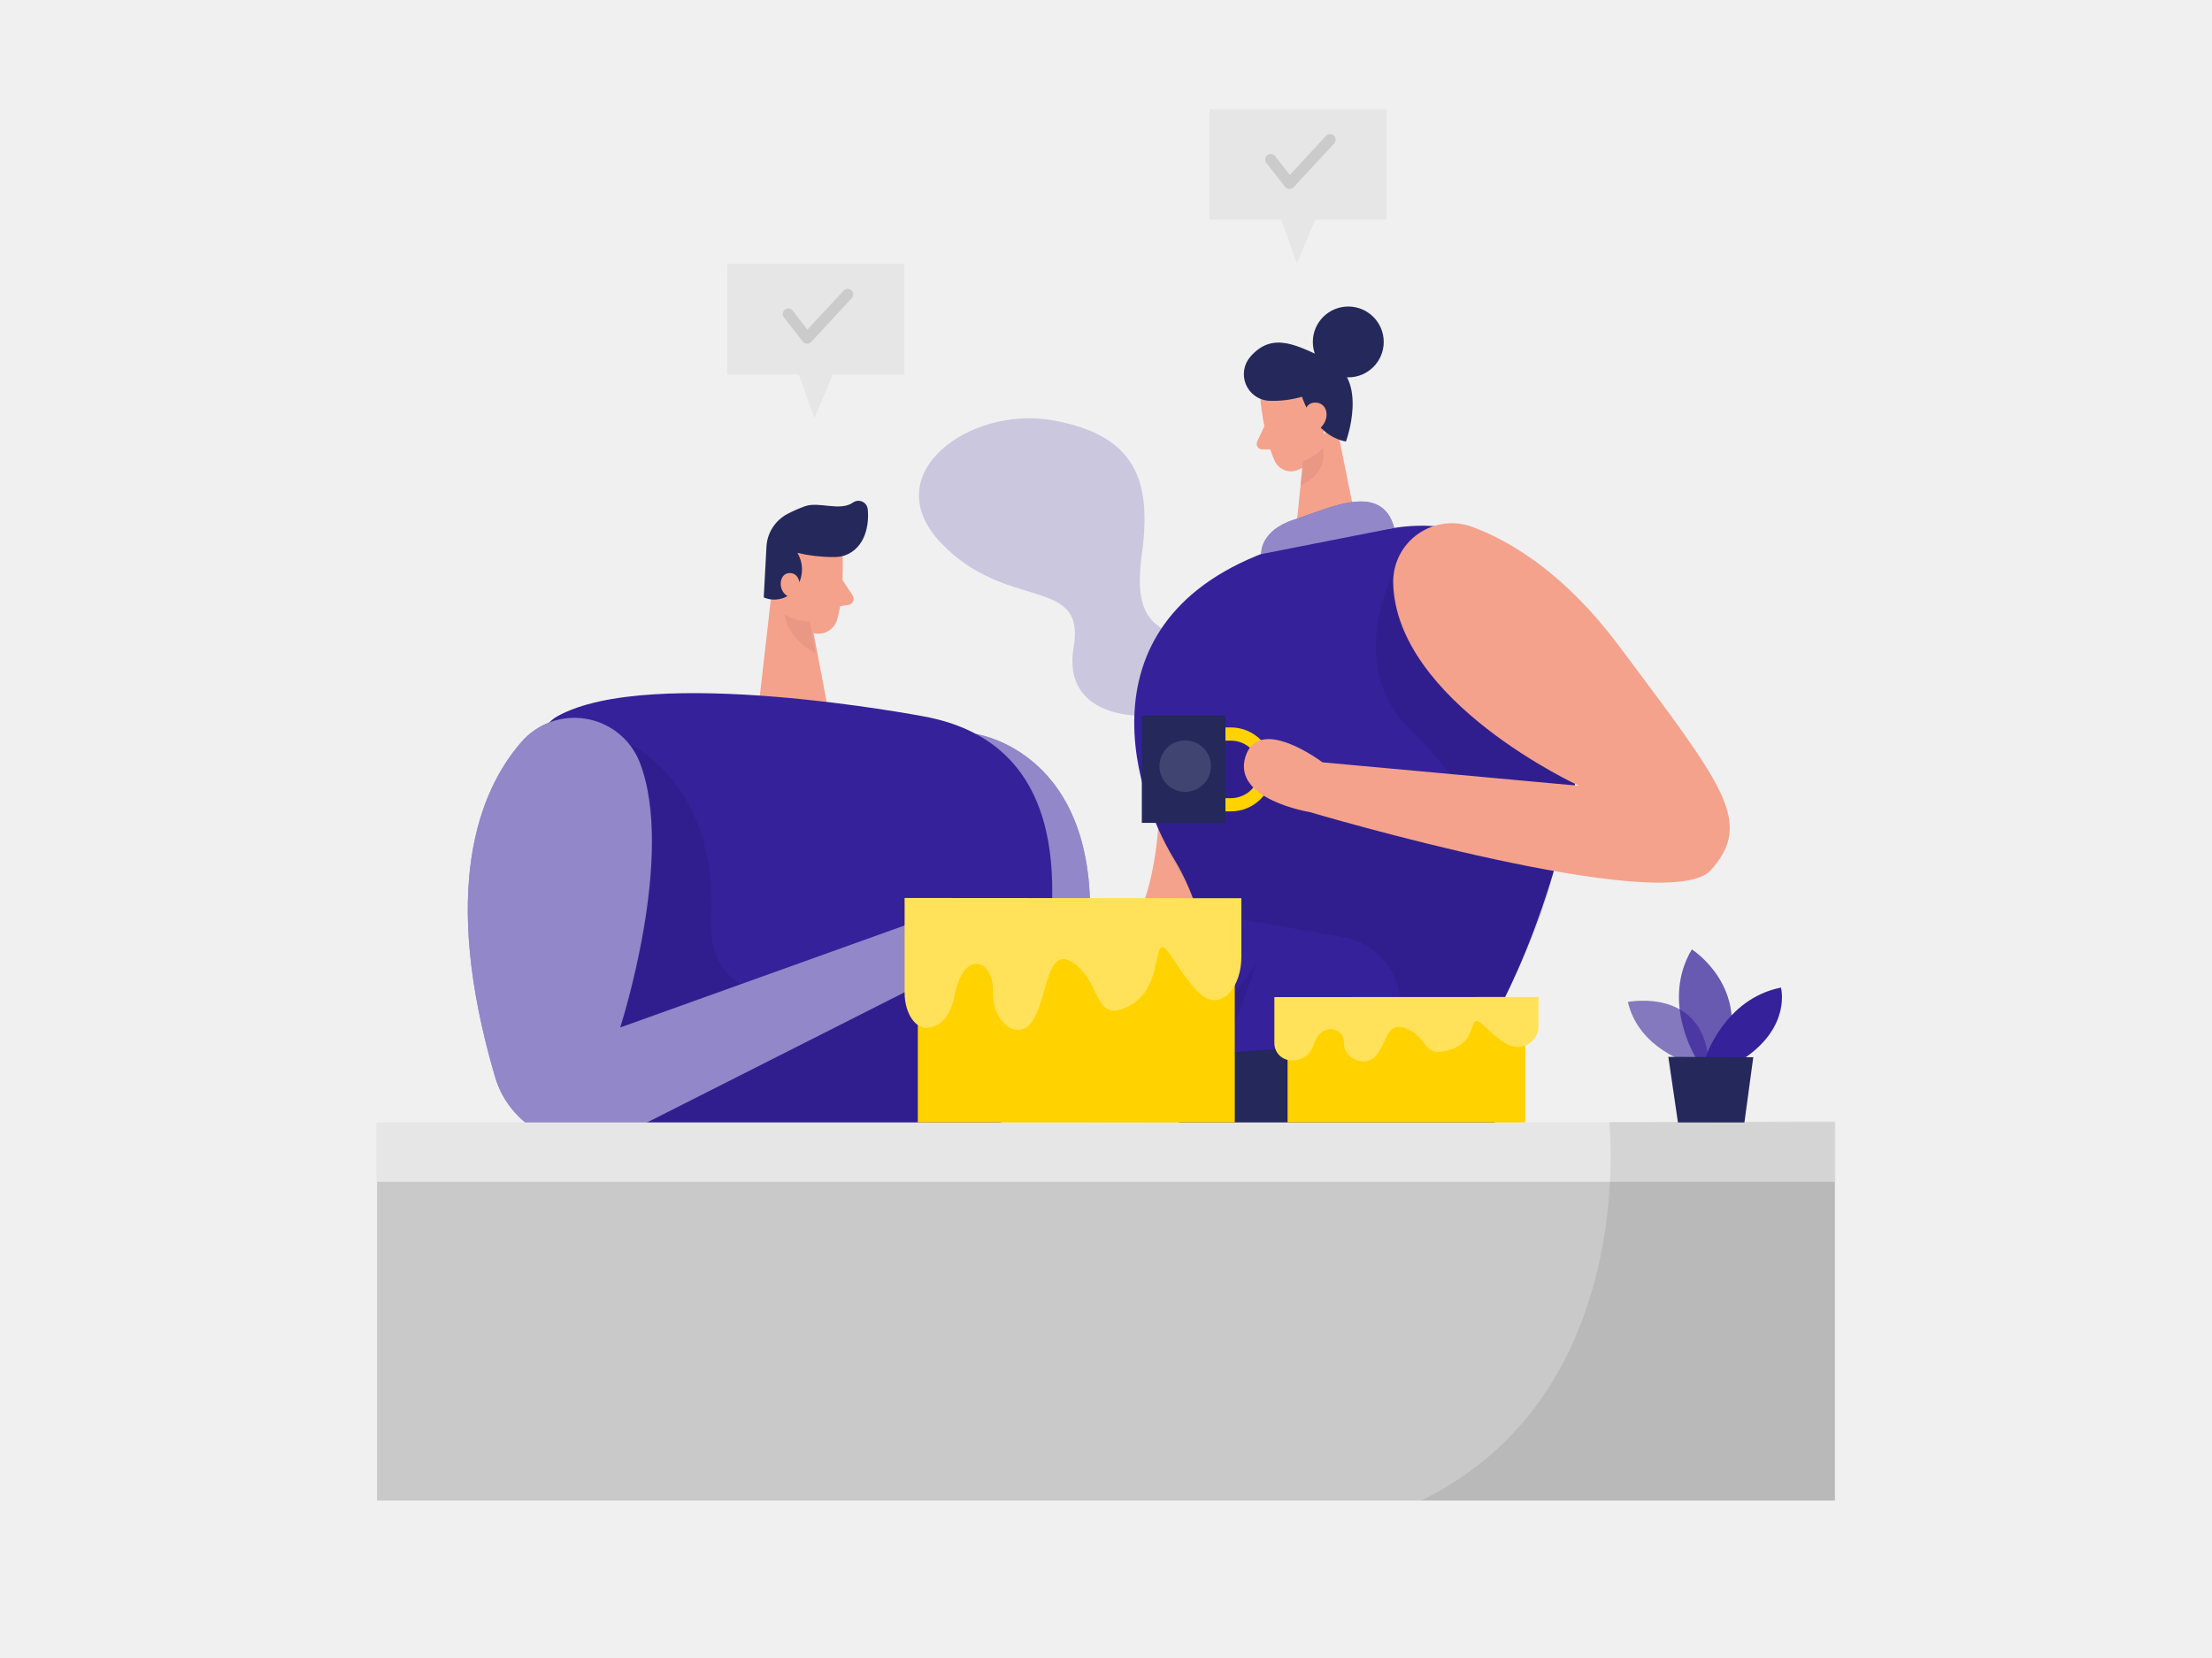
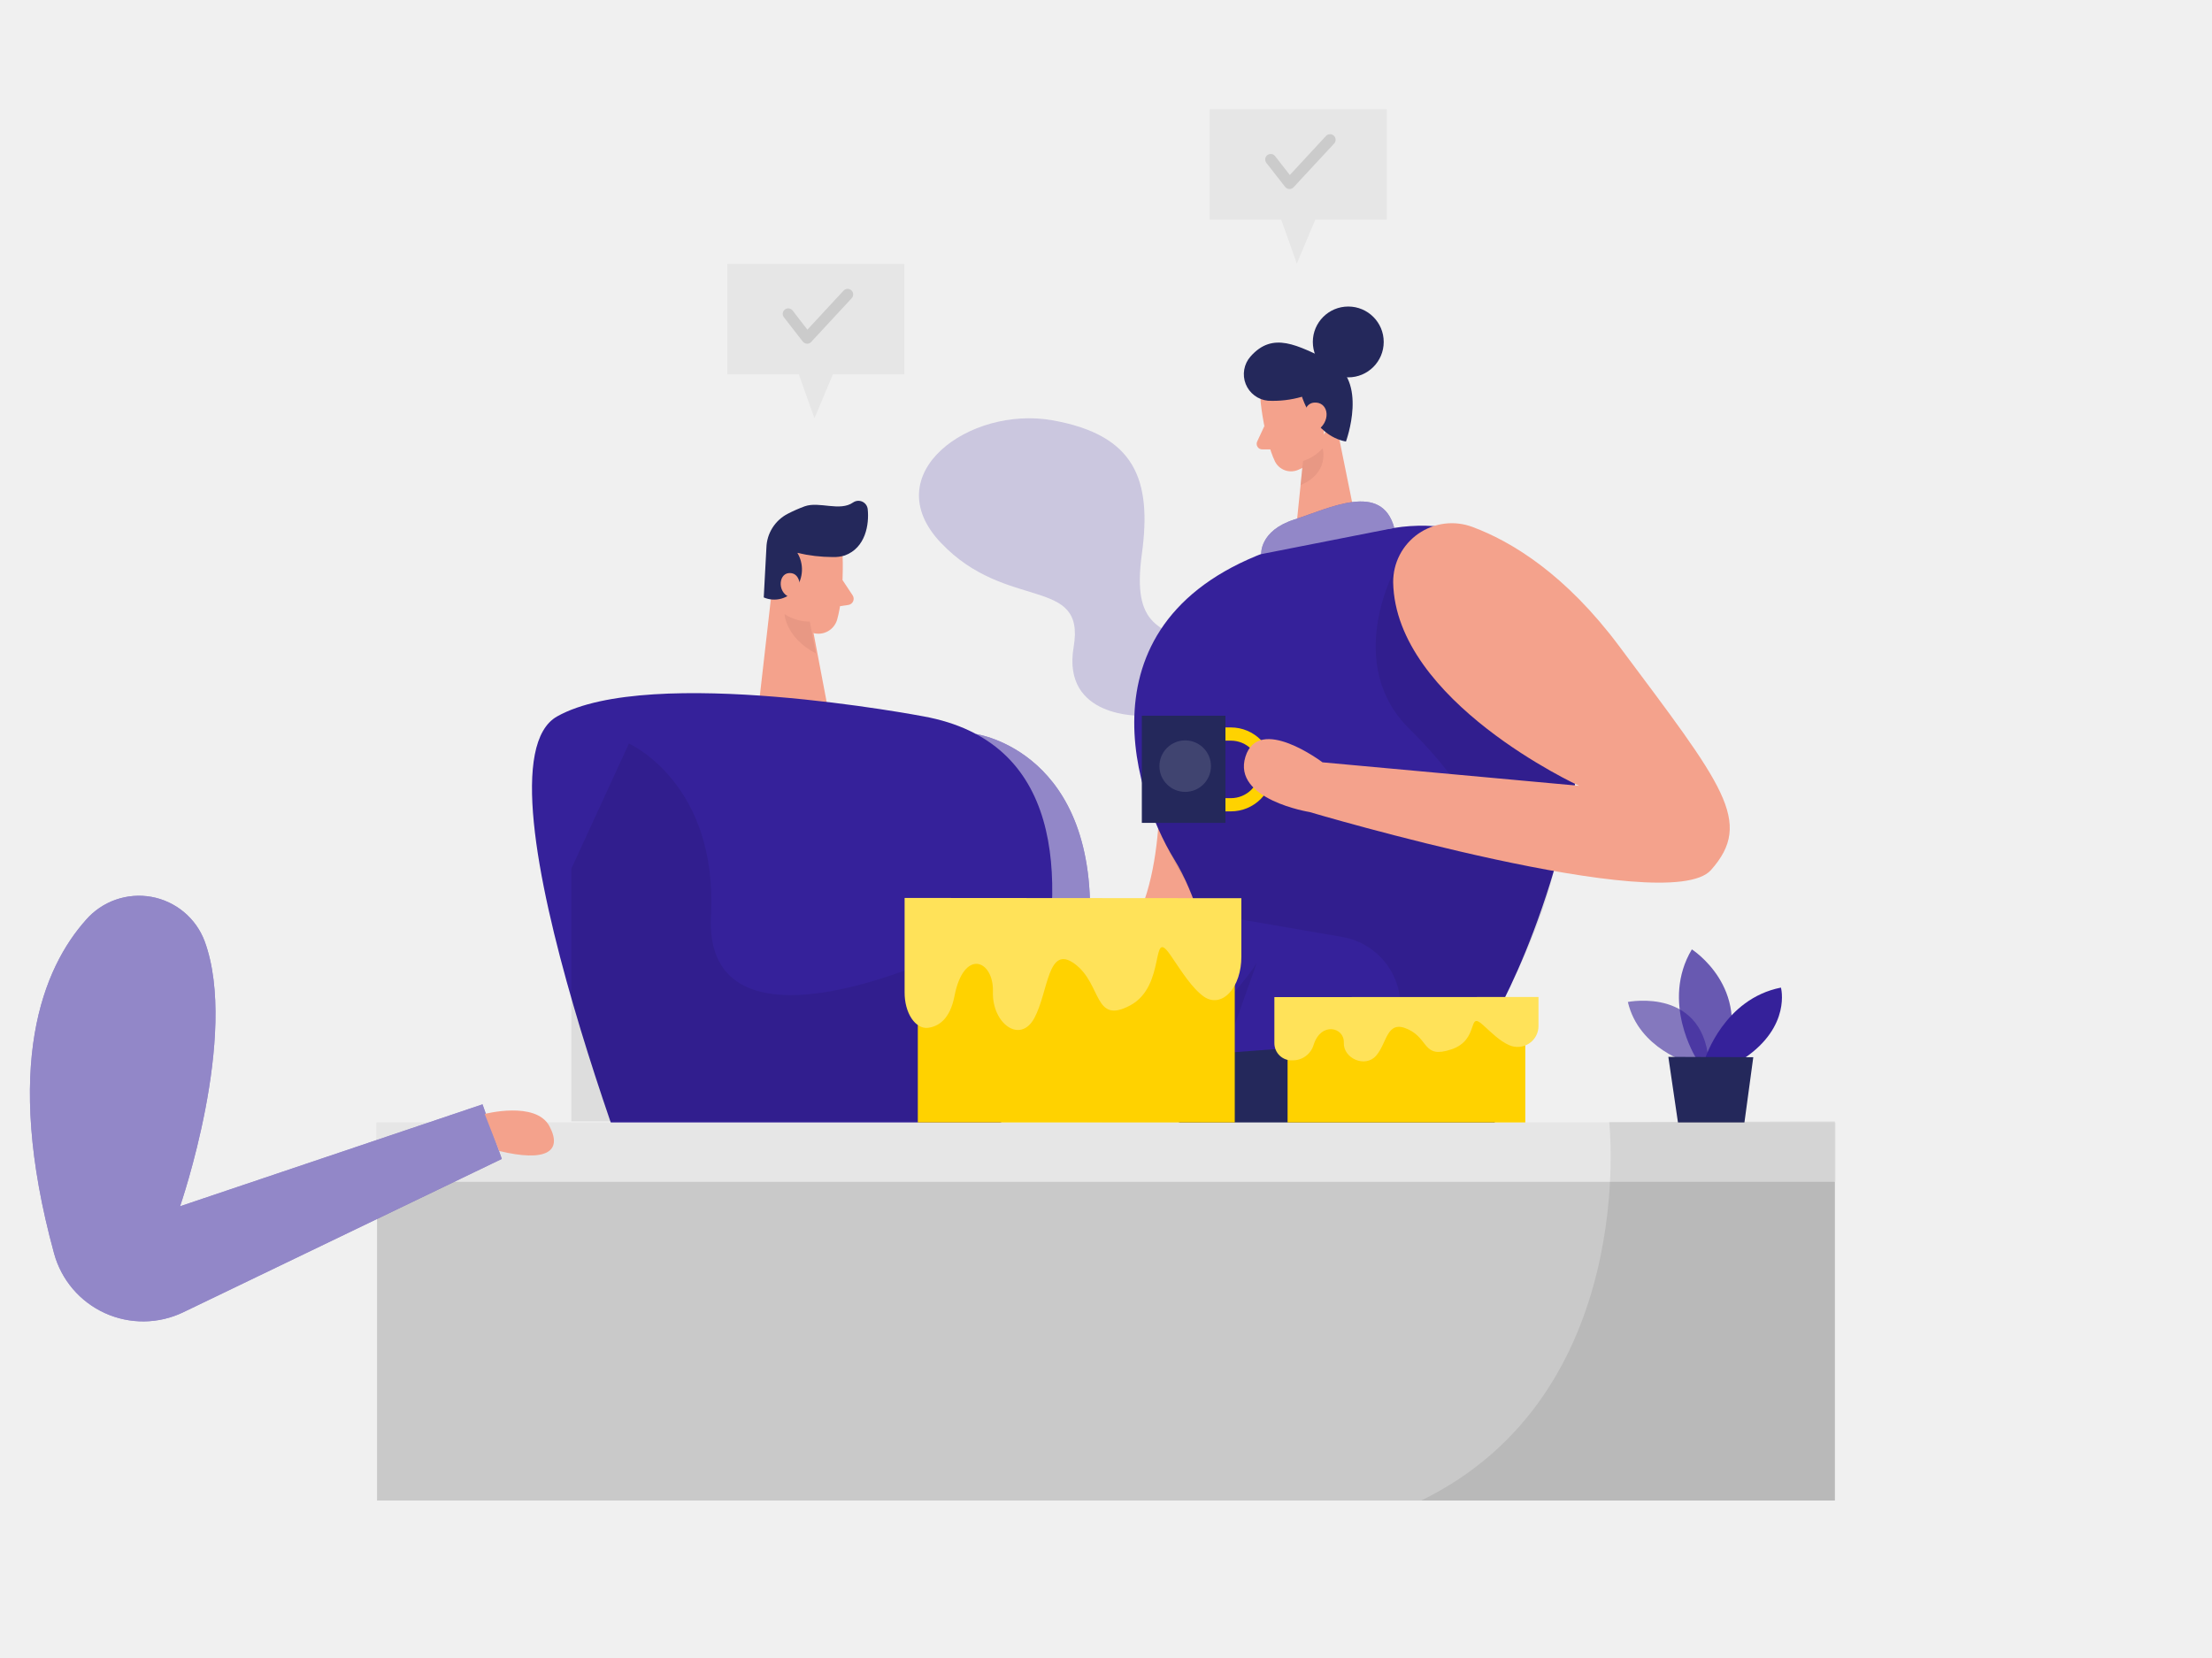
- <svg xmlns="http://www.w3.org/2000/svg" width="335" height="251" viewBox="0 0 335 251" fill="none">
-   <path d="M147.801 111.176C147.801 111.176 166.661 113.736 164.986 141.237H149.292L147.801 111.176Z" fill="#35219A" />
-   <path opacity="0.46" d="M149.292 141.237L147.801 111.176C147.801 111.176 166.661 113.736 164.986 141.237" fill="white" />
-   <path d="M175.583 118C175.583 118 176.814 141.976 165.518 145.633C154.222 149.289 184.594 154 184.594 154L192 129.934L175.583 118Z" fill="#F4A28C" />
-   <path d="M190.949 61.152C190.949 61.152 191.51 66.507 193.067 69.845C193.222 70.168 193.438 70.457 193.704 70.696C193.971 70.935 194.282 71.118 194.62 71.237C194.958 71.355 195.316 71.405 195.673 71.385C196.03 71.364 196.38 71.273 196.702 71.117C197.772 70.686 198.695 69.957 199.36 69.016C200.026 68.076 200.406 66.963 200.454 65.812L201.141 60.884C201.178 59.885 200.903 58.898 200.354 58.061C199.805 57.225 199.009 56.58 198.076 56.216C194.675 54.668 190.463 57.897 190.949 61.152Z" fill="#F4A28C" />
-   <path d="M202.255 63.653L205.764 80.964L196.074 82.219L197.381 69.451L202.255 63.653Z" fill="#F4A28C" />
-   <path d="M211.116 79.961C217.547 78.926 224.135 80.274 229.641 83.751C235.973 87.85 241.835 95.581 239.943 110.064C236.157 139.038 224.951 156.532 224.951 156.532L185.38 159.804C185.38 159.804 184.391 140.786 177.842 130.169C171.293 119.552 162.767 91.682 196.049 82.203L211.116 79.961Z" fill="#35219A" />
-   <path d="M191.496 64.507L190.415 66.833C190.345 66.963 190.312 67.11 190.317 67.258C190.322 67.406 190.367 67.549 190.446 67.674C190.525 67.799 190.636 67.901 190.768 67.969C190.899 68.038 191.046 68.07 191.194 68.063H193.296L191.496 64.507Z" fill="#F4A28C" />
-   <path opacity="0.31" d="M197.338 69.811C198.483 69.455 199.508 68.792 200.303 67.895C200.303 67.895 201.417 71.602 196.953 73.468L197.338 69.811Z" fill="#CE8172" />
-   <path d="M197.749 63.746C197.749 63.746 197.397 61.696 198.963 61.562C200.529 61.428 201.048 64.373 199.022 65.051L197.749 63.746Z" fill="#F4A28C" />
-   <path d="M192.031 60.691C193.769 60.778 195.51 60.574 197.182 60.089C197.182 60.089 198.949 65.946 203.84 66.874C203.84 66.874 207.307 57.487 201.428 54.667C196.495 52.308 192.785 50.141 189.385 53.998C188.892 54.557 188.564 55.24 188.435 55.974C188.307 56.707 188.384 57.461 188.658 58.154C188.932 58.846 189.391 59.449 189.987 59.897C190.582 60.345 191.289 60.62 192.031 60.691Z" fill="#24285B" />
-   <path d="M204.193 57.153C207.157 57.153 209.561 54.752 209.561 51.79C209.561 48.828 207.157 46.427 204.193 46.427C201.228 46.427 198.824 48.828 198.824 51.79C198.824 54.752 201.228 57.153 204.193 57.153Z" fill="#24285B" />
-   <path d="M191.007 83.926C191.007 83.926 190.714 80.378 196.032 78.68C201.35 76.981 209.264 72.89 211.157 79.96L191.007 83.926Z" fill="#35219A" />
-   <path opacity="0.46" d="M191.007 83.926C191.007 83.926 190.714 80.378 196.032 78.68C201.35 76.981 209.264 72.89 211.157 79.96L191.007 83.926Z" fill="white" />
-   <path d="M197.441 63.227C197.441 63.227 197.441 60.826 199.351 60.977C201.26 61.127 201.587 63.922 199.351 65.294L197.441 63.227Z" fill="#F4A28C" />
-   <path d="M110.156 39.959V56.692H120.977L123.347 63.352L126.144 56.692H136.965V39.959H110.156Z" fill="#E6E6E6" />
-   <path opacity="0.12" d="M122.209 52.057C122.087 52.052 121.968 52.02 121.859 51.964C121.75 51.907 121.656 51.828 121.581 51.731L118.75 48.091C118.675 48.005 118.618 47.905 118.583 47.796C118.548 47.688 118.536 47.573 118.547 47.459C118.558 47.346 118.592 47.235 118.648 47.135C118.703 47.035 118.778 46.948 118.869 46.878C118.959 46.808 119.063 46.758 119.174 46.73C119.285 46.701 119.4 46.696 119.513 46.714C119.626 46.732 119.734 46.773 119.83 46.834C119.927 46.896 120.009 46.976 120.074 47.071L122.276 49.932L127.762 44.008C127.917 43.848 128.13 43.755 128.354 43.751C128.578 43.747 128.794 43.832 128.955 43.988C129.116 44.143 129.209 44.356 129.213 44.579C129.217 44.803 129.132 45.019 128.976 45.18L122.821 51.823C122.74 51.901 122.644 51.962 122.539 52.002C122.434 52.042 122.322 52.061 122.209 52.057Z" fill="black" />
-   <path d="M183.211 16.532V33.266H194.031L196.402 39.925L199.199 33.266H210.019V16.532H183.211Z" fill="#E6E6E6" />
-   <path opacity="0.12" d="M195.263 28.631C195.141 28.626 195.022 28.596 194.914 28.541C194.805 28.486 194.71 28.408 194.635 28.312L191.787 24.673C191.719 24.586 191.669 24.486 191.639 24.38C191.61 24.273 191.602 24.162 191.616 24.052C191.63 23.942 191.666 23.836 191.721 23.74C191.776 23.645 191.85 23.561 191.938 23.493C192.113 23.358 192.335 23.299 192.555 23.327C192.775 23.355 192.975 23.469 193.11 23.644L195.338 26.505L200.824 20.582C200.901 20.502 200.993 20.438 201.094 20.394C201.196 20.35 201.305 20.326 201.416 20.324C201.527 20.322 201.637 20.342 201.74 20.383C201.843 20.423 201.937 20.484 202.017 20.561C202.097 20.638 202.161 20.73 202.205 20.831C202.249 20.933 202.273 21.042 202.275 21.153C202.277 21.263 202.257 21.373 202.216 21.476C202.176 21.579 202.115 21.673 202.038 21.753L195.874 28.396C195.793 28.474 195.697 28.535 195.592 28.576C195.487 28.616 195.375 28.634 195.263 28.631Z" fill="black" />
-   <path d="M127.609 84.185C127.609 84.185 127.877 90.042 126.772 93.882C126.66 94.254 126.475 94.599 126.23 94.9C125.984 95.2 125.681 95.449 125.339 95.632C124.997 95.816 124.622 95.93 124.235 95.968C123.849 96.007 123.459 95.969 123.087 95.857C121.161 95.254 118.723 93.882 118.204 90.762L116.663 85.574C116.46 84.506 116.592 83.401 117.042 82.411C117.492 81.421 118.237 80.594 119.176 80.044C122.576 77.81 127.626 80.613 127.609 84.185Z" fill="#F4A28C" />
-   <path d="M117.033 88.218L114.855 107.31L125.467 107.754L122.795 93.69L117.033 88.218Z" fill="#F4A28C" />
-   <path d="M126.145 84.369C124.331 84.367 122.524 84.154 120.76 83.734C121.251 84.552 121.491 85.495 121.453 86.448C121.414 87.4 121.097 88.321 120.542 89.097C120.016 89.856 119.243 90.409 118.354 90.662C117.465 90.915 116.516 90.853 115.668 90.486L116.07 82.956C116.1 81.886 116.416 80.845 116.986 79.94C117.556 79.035 118.359 78.299 119.311 77.81C120.144 77.38 121.002 77.003 121.882 76.68C124.085 75.902 127.2 77.517 129.21 76.095C129.413 75.958 129.647 75.875 129.891 75.855C130.135 75.835 130.379 75.879 130.601 75.982C130.823 76.085 131.014 76.243 131.157 76.442C131.299 76.641 131.387 76.873 131.413 77.115C131.656 79.416 131.095 82.972 127.946 84.127C127.363 84.307 126.755 84.389 126.145 84.369Z" fill="#24285B" />
-   <path d="M121.17 88.946C121.17 88.946 121.22 86.687 119.495 86.796C117.77 86.905 117.703 90.142 119.998 90.552L121.17 88.946Z" fill="#F4A28C" />
-   <path d="M127.592 87.85L129.133 90.175C129.219 90.308 129.27 90.46 129.282 90.618C129.294 90.775 129.266 90.933 129.201 91.077C129.136 91.221 129.036 91.346 128.91 91.442C128.784 91.537 128.636 91.599 128.48 91.623L126.219 91.949L127.592 87.85Z" fill="#F4A28C" />
-   <path opacity="0.31" d="M122.644 94.151C121.284 94.151 119.954 93.756 118.816 93.013C118.816 93.013 118.967 96.56 123.565 98.97L122.644 94.151Z" fill="#CE8172" />
-   <path d="M139.861 108.499C139.861 108.499 98.513 100.584 84.385 108.499C70.256 116.414 99.887 190.074 99.887 190.074L143.437 188.702C143.437 188.702 181.543 116.071 139.861 108.499Z" fill="#35219A" />
-   <path d="M140.266 141.581C140.266 141.581 145.157 135.674 148.507 136.511C151.857 137.348 151.857 144.334 142.502 147.53L140.266 141.581Z" fill="#F4A28C" />
-   <path opacity="0.08" d="M95.25 112.615C95.25 112.615 108.725 118.589 107.678 138.669C106.631 158.749 134.545 149.546 150.315 140.961L142.501 169.843H86.531V131.557L95.25 112.615Z" fill="black" />
-   <path d="M224.951 156.532L230.161 205.954L171.82 201.135L180.748 159.82L224.951 156.532Z" fill="#24285B" />
-   <path opacity="0.08" d="M211.119 86.545C211.119 86.545 203.531 100.618 213.438 110.382C223.346 120.145 223.07 124.605 223.07 124.605L191.789 112.615L182.702 111.218L175.039 124.663C176.406 127.77 177.955 130.793 179.679 133.716L181.588 138.167L203.254 141.907C204.683 142.15 206.047 142.682 207.262 143.472C208.477 144.261 209.517 145.291 210.318 146.497C211.119 147.704 211.664 149.062 211.92 150.487C212.176 151.912 212.137 153.374 211.805 154.783L211.119 157.695L224.954 156.54C224.954 156.54 232.785 143.154 235.322 131.926C237.86 120.698 240.305 112.624 240.305 112.624L211.119 86.545Z" fill="black" />
-   <path opacity="0.58" d="M255.924 161.025C255.924 161.025 248.21 158.925 246.535 151.755C246.535 151.755 258.486 149.337 258.821 161.661L255.924 161.025Z" fill="#35219A" />
-   <path opacity="0.73" d="M256.87 160.263C256.87 160.263 251.476 151.754 256.225 143.789C256.225 143.789 265.312 149.562 261.25 160.28L256.87 160.263Z" fill="#35219A" />
-   <path d="M258.262 160.272C258.262 160.272 261.109 151.278 269.719 149.579C269.719 149.579 271.327 155.436 264.141 160.297L258.262 160.272Z" fill="#35219A" />
-   <path d="M252.664 160.071L254.23 170.756L264.079 170.797L265.528 160.121L252.664 160.071Z" fill="#24285B" />
-   <path d="M277.892 175.006H57.102V227.264H277.892V175.006Z" fill="#C9C9C9" />
-   <path d="M78.851 112.506C72.511 119.886 66.607 134.703 74.99 163.15C75.57 165.112 76.574 166.922 77.931 168.454C79.288 169.985 80.965 171.201 82.844 172.014C84.722 172.827 86.757 173.218 88.803 173.16C90.85 173.101 92.859 172.595 94.688 171.676L142.501 147.504L139.419 139.297L93.926 155.62C93.926 155.62 102.393 129.516 96.857 115.393C96.175 113.689 95.063 112.191 93.628 111.044C92.194 109.898 90.487 109.143 88.673 108.852C86.859 108.561 85.001 108.745 83.279 109.385C81.558 110.026 80.032 111.101 78.851 112.506Z" fill="#35219A" />
-   <path opacity="0.46" d="M78.851 112.506C72.511 119.886 66.607 134.703 74.99 163.15C75.57 165.112 76.574 166.922 77.931 168.454C79.288 169.985 80.965 171.201 82.844 172.014C84.722 172.827 86.757 173.218 88.803 173.16C90.85 173.101 92.859 172.595 94.688 171.676L142.501 147.504L139.419 139.297L93.926 155.62C93.926 155.62 102.393 129.516 96.857 115.393C96.175 113.689 95.063 112.191 93.628 111.044C92.194 109.898 90.487 109.143 88.673 108.852C86.859 108.561 85.001 108.745 83.279 109.385C81.558 110.026 80.032 111.101 78.851 112.506Z" fill="white" />
-   <path d="M278 170H57V179H278V170Z" fill="#E6E6E6" />
-   <path opacity="0.08" d="M243.713 169.944C243.713 169.944 248.32 211.125 215.238 227.264H277.883V169.844L243.713 169.944Z" fill="black" />
-   <path d="M182.016 111.176H186.429C187.85 111.178 189.212 111.743 190.217 112.747C191.222 113.75 191.787 115.111 191.789 116.53C191.789 117.234 191.651 117.93 191.381 118.58C191.112 119.229 190.717 119.82 190.219 120.317C189.722 120.814 189.131 121.208 188.48 121.478C187.83 121.747 187.133 121.885 186.429 121.885H182.016" stroke="#FFD200" stroke-width="2" stroke-miterlimit="10" />
-   <path d="M210.991 88.193C210.979 86.749 211.32 85.323 211.985 84.04C212.65 82.757 213.618 81.656 214.805 80.832C215.993 80.007 217.364 79.485 218.799 79.31C220.235 79.135 221.691 79.312 223.042 79.827C228.997 82.052 237.104 86.997 245.236 97.89C261.006 119.016 265.612 124.455 259.122 131.775C252.631 139.096 198.336 122.99 198.336 122.99C198.336 122.99 186.611 121.108 188.613 114.624C190.614 108.14 200.287 115.46 200.287 115.46L239.147 119.016C239.147 119.016 211.326 106.257 210.991 88.193Z" fill="#F4A28C" />
-   <path d="M185.589 108.398H172.926V124.63H185.589V108.398Z" fill="#24285B" />
-   <path opacity="0.13" d="M179.493 119.936C181.648 119.936 183.395 118.191 183.395 116.038C183.395 113.884 181.648 112.139 179.493 112.139C177.337 112.139 175.59 113.884 175.59 116.038C175.59 118.191 177.337 119.936 179.493 119.936Z" fill="white" />
-   <path opacity="0.08" d="M190.339 145.822C190.339 145.822 177.282 167.425 146.562 169.843L181.738 169.985L190.339 145.822Z" fill="black" />
-   <path opacity="0.2" d="M185.591 108.399C185.591 108.399 188.054 100.869 182.015 97.99C175.977 95.112 171.371 95.263 172.928 83.926C174.486 72.589 171.873 65.871 159.369 63.654C146.865 61.437 132.569 71.761 142.502 82.219C152.435 92.678 164.444 87.131 162.602 97.99C160.759 108.85 172.903 108.399 172.903 108.399H185.591Z" fill="#35219A" />
-   <path d="M187 137H139V170H187V137Z" fill="#FFD200" />
-   <path d="M231 153H195V170H231V153Z" fill="#FFD200" />
-   <path d="M193 151.019V157.986C192.998 158.343 193.07 158.698 193.212 159.026C193.353 159.355 193.56 159.651 193.821 159.896C194.081 160.141 194.389 160.329 194.726 160.45C195.062 160.57 195.42 160.619 195.777 160.595C196.485 160.601 197.175 160.377 197.745 159.957C198.315 159.536 198.734 158.943 198.939 158.264C200.059 154.692 203.626 155.585 203.519 157.929C203.411 160.272 206.751 161.817 208.427 159.873C210.103 157.929 209.989 154.388 213.221 155.877C216.453 157.365 215.454 160.392 219.805 158.936C224.157 157.479 222.152 153.014 224.606 155.25C225.922 156.447 227.136 157.675 228.572 158.302C229.059 158.515 229.592 158.602 230.121 158.554C230.651 158.507 231.159 158.326 231.601 158.029C232.042 157.733 232.401 157.33 232.646 156.857C232.89 156.384 233.012 155.858 232.999 155.326V151L193 151.019Z" fill="#FFE259" />
-   <path d="M137 136V150.318C136.997 151.052 137.089 151.779 137.268 152.454C137.448 153.128 137.712 153.736 138.045 154.238C138.377 154.741 138.77 155.128 139.199 155.375C139.629 155.622 140.085 155.723 140.54 155.673C142.165 155.461 143.872 154.34 144.544 150.894C145.962 143.558 150.519 145.387 150.375 150.207C150.23 155.027 154.504 158.169 156.651 154.188C158.797 150.207 158.646 142.932 162.776 145.993C166.906 149.055 165.619 155.249 171.174 152.268C176.728 149.287 174.161 140.143 177.293 144.7C178.969 147.155 180.525 149.681 182.351 150.965C182.971 151.386 183.646 151.553 184.316 151.451C184.986 151.349 185.629 150.981 186.189 150.38C186.749 149.78 187.207 148.965 187.523 148.009C187.839 147.052 188.003 145.985 188 144.902V136.04L137 136Z" fill="#FFE259" />
+ <svg xmlns="http://www.w3.org/2000/svg" id="coworking" width="335" height="251" viewBox="0 0 335 251" fill="none">
+   <style>
+         #coworking #hand_with_cup {
+         transform-origin: 89px 124px;
+         transform: rotate(27deg);
+         transition-property: transform;
+         transition-duration: 150ms;
+         transition-timing-function: linear;
+         }
+         #coworking:hover #hand_with_cup {
+         transform: rotate(0);
+         }
+         #coworking #cup {
+         transform: translateY(0px);
+         transition-property: transform;
+         transition-duration: 150ms;
+         transition-timing-function: linear;
+         }
+         #coworking:hover #cup {
+         transform: translateY(-27px);
+         }
+     </style>
+   <g>
+     <path d="M147.802 111.176C147.802 111.176 166.663 113.736 164.988 141.238H149.293L147.802 111.176Z" fill="#35219A" />
+     <path opacity="0.46" d="M149.293 141.238L147.802 111.176C147.802 111.176 166.663 113.736 164.988 141.238" fill="white" />
+     <path d="M175.583 118C175.583 118 176.814 141.976 165.518 145.633C154.222 149.289 184.594 154 184.594 154L192 129.934L175.583 118Z" fill="#F4A28C" />
+     <path d="M190.95 61.152C190.95 61.152 191.511 66.507 193.069 69.845C193.223 70.168 193.439 70.457 193.706 70.696C193.972 70.935 194.283 71.118 194.621 71.237C194.959 71.355 195.317 71.405 195.674 71.385C196.032 71.364 196.382 71.273 196.704 71.117C197.773 70.686 198.696 69.957 199.362 69.016C200.027 68.076 200.407 66.963 200.456 65.812L201.142 60.884C201.18 59.885 200.905 58.898 200.355 58.061C199.806 57.225 199.01 56.58 198.077 56.216C194.677 54.668 190.464 57.897 190.95 61.152Z" fill="#F4A28C" />
+     <path d="M202.256 63.654L205.765 80.964L196.075 82.219L197.382 69.452L202.256 63.654Z" fill="#F4A28C" />
+     <path d="M211.117 79.96C217.548 78.926 224.136 80.274 229.642 83.75C235.974 87.85 241.836 95.581 239.944 110.063C236.158 139.037 224.952 156.532 224.952 156.532L185.381 159.803C185.381 159.803 184.392 140.786 177.843 130.169C171.294 119.551 162.768 91.682 196.05 82.203L211.117 79.96Z" fill="#35219A" />
+     <path d="M191.494 64.507L190.414 66.833C190.344 66.963 190.31 67.11 190.316 67.258C190.321 67.406 190.366 67.549 190.445 67.674C190.524 67.799 190.635 67.901 190.766 67.969C190.898 68.038 191.045 68.07 191.193 68.063H193.295L191.494 64.507Z" fill="#F4A28C" />
+     <path opacity="0.31" d="M197.34 69.811C198.485 69.455 199.51 68.792 200.305 67.895C200.305 67.895 201.419 71.602 196.955 73.468L197.34 69.811Z" fill="#CE8172" />
+     <path d="M197.751 63.746C197.751 63.746 197.399 61.696 198.965 61.562C200.531 61.428 201.05 64.373 199.024 65.051L197.751 63.746Z" fill="#F4A28C" />
+     <path d="M192.03 60.692C193.769 60.778 195.51 60.575 197.181 60.089C197.181 60.089 198.948 65.946 203.839 66.875C203.839 66.875 207.306 57.487 201.427 54.668C196.494 52.308 192.784 50.141 189.384 53.998C188.891 54.557 188.563 55.241 188.435 55.974C188.306 56.707 188.383 57.462 188.657 58.154C188.931 58.846 189.391 59.45 189.986 59.898C190.581 60.345 191.289 60.62 192.03 60.692V60.692Z" fill="#24285B" />
+     <path d="M204.191 57.153C207.156 57.153 209.559 54.752 209.559 51.79C209.559 48.828 207.156 46.427 204.191 46.427C201.226 46.427 198.823 48.828 198.823 51.79C198.823 54.752 201.226 57.153 204.191 57.153Z" fill="#24285B" />
+     <path d="M191.009 83.926C191.009 83.926 190.716 80.379 196.034 78.68C201.352 76.982 209.266 72.89 211.159 79.96L191.009 83.926Z" fill="#35219A" />
+     <path opacity="0.46" d="M191.009 83.926C191.009 83.926 190.716 80.379 196.034 78.68C201.352 76.982 209.266 72.89 211.159 79.96L191.009 83.926Z" fill="white" />
+     <path d="M197.441 63.227C197.441 63.227 197.441 60.826 199.35 60.976C201.26 61.127 201.586 63.921 199.35 65.293L197.441 63.227Z" fill="#F4A28C" />
+     <path d="M110.156 39.959V56.693H120.977L123.347 63.352L126.144 56.693H136.965V39.959H110.156Z" fill="#E6E6E6" />
+     <path opacity="0.12" d="M122.208 52.057C122.086 52.052 121.966 52.02 121.858 51.964C121.749 51.907 121.654 51.828 121.58 51.731L118.749 48.092C118.674 48.006 118.617 47.905 118.582 47.797C118.547 47.688 118.534 47.573 118.546 47.459C118.557 47.346 118.591 47.236 118.646 47.136C118.702 47.036 118.777 46.948 118.867 46.878C118.958 46.808 119.062 46.758 119.172 46.73C119.283 46.701 119.399 46.696 119.511 46.714C119.624 46.732 119.732 46.773 119.829 46.835C119.925 46.896 120.008 46.976 120.072 47.071L122.275 49.932L127.761 44.009C127.916 43.848 128.129 43.755 128.353 43.751C128.577 43.747 128.793 43.832 128.954 43.988C129.115 44.143 129.208 44.356 129.212 44.58C129.216 44.803 129.13 45.019 128.975 45.18L122.819 51.823C122.738 51.901 122.643 51.962 122.537 52.002C122.432 52.043 122.32 52.061 122.208 52.057Z" fill="black" />
+     <path d="M183.212 16.532V33.266H194.032L196.402 39.926L199.199 33.266H210.02V16.532H183.212Z" fill="#E6E6E6" />
+     <path opacity="0.12" d="M195.263 28.631C195.142 28.627 195.023 28.596 194.914 28.541C194.806 28.486 194.71 28.408 194.635 28.313L191.788 24.673C191.719 24.586 191.669 24.486 191.64 24.38C191.61 24.273 191.603 24.162 191.617 24.052C191.631 23.942 191.666 23.837 191.721 23.741C191.777 23.645 191.85 23.561 191.938 23.494C192.114 23.359 192.336 23.299 192.556 23.327C192.775 23.355 192.975 23.469 193.111 23.644L195.339 26.506L200.824 20.582C200.901 20.502 200.993 20.439 201.095 20.395C201.196 20.35 201.306 20.327 201.417 20.325C201.527 20.323 201.637 20.343 201.741 20.383C201.844 20.424 201.938 20.484 202.018 20.561C202.097 20.638 202.161 20.73 202.205 20.831C202.25 20.933 202.273 21.042 202.275 21.153C202.277 21.264 202.257 21.374 202.217 21.477C202.176 21.58 202.116 21.674 202.039 21.753L195.875 28.396C195.794 28.474 195.698 28.535 195.593 28.576C195.488 28.616 195.376 28.635 195.263 28.631Z" fill="black" />
+     <path d="M127.61 84.185C127.61 84.185 127.878 90.042 126.772 93.882C126.66 94.254 126.476 94.6 126.23 94.9C125.984 95.2 125.682 95.449 125.339 95.632C124.997 95.816 124.622 95.93 124.236 95.968C123.849 96.007 123.459 95.969 123.087 95.857C121.161 95.254 118.724 93.882 118.205 90.762L116.664 85.574C116.46 84.506 116.593 83.401 117.043 82.411C117.492 81.421 118.238 80.594 119.176 80.044C122.577 77.81 127.627 80.613 127.61 84.185Z" fill="#F4A28C" />
+     <path d="M117.032 88.218L114.855 107.311L125.466 107.754L122.794 93.69L117.032 88.218Z" fill="#F4A28C" />
+     <path d="M126.144 84.37C124.331 84.367 122.523 84.154 120.759 83.734C121.25 84.552 121.49 85.495 121.452 86.448C121.413 87.4 121.097 88.321 120.541 89.097C120.015 89.856 119.242 90.409 118.353 90.662C117.464 90.915 116.515 90.853 115.667 90.486L116.069 82.956C116.099 81.887 116.415 80.845 116.985 79.94C117.556 79.035 118.358 78.299 119.31 77.81C120.143 77.38 121.001 77.003 121.881 76.68C124.084 75.902 127.199 77.517 129.209 76.095C129.412 75.958 129.646 75.875 129.89 75.855C130.134 75.835 130.378 75.879 130.6 75.982C130.822 76.085 131.013 76.243 131.156 76.442C131.298 76.641 131.386 76.873 131.412 77.116C131.655 79.416 131.094 82.972 127.945 84.127C127.362 84.307 126.754 84.389 126.144 84.37V84.37Z" fill="#24285B" />
+     <path d="M121.169 88.946C121.169 88.946 121.22 86.687 119.494 86.796C117.769 86.905 117.702 90.142 119.997 90.552L121.169 88.946Z" fill="#F4A28C" />
+     <path d="M127.593 87.85L129.134 90.176C129.22 90.309 129.271 90.461 129.283 90.618C129.295 90.775 129.267 90.933 129.202 91.077C129.137 91.221 129.037 91.347 128.911 91.442C128.785 91.537 128.637 91.6 128.481 91.623L126.22 91.95L127.593 87.85Z" fill="#F4A28C" />
+     <path opacity="0.31" d="M122.644 94.15C121.284 94.15 119.954 93.755 118.816 93.012C118.816 93.012 118.967 96.56 123.565 98.969L122.644 94.15Z" fill="#CE8172" />
+     <path d="M139.862 108.499C139.862 108.499 98.515 100.584 84.386 108.499C70.258 116.414 99.889 190.074 99.889 190.074L143.439 188.702C143.439 188.702 181.545 116.071 139.862 108.499Z" fill="#35219A" />
+     <path opacity="0.08" d="M95.249 112.615C95.249 112.615 108.724 118.589 107.677 138.669C106.631 158.749 134.544 149.546 150.315 140.962L142.501 169.843H86.531V131.557L95.249 112.615Z" fill="black" />
+     <path d="M224.952 156.532L230.162 205.954L171.821 201.135L180.749 159.82L224.952 156.532Z" fill="#24285B" />
+     <path opacity="0.08" d="M211.117 86.545C211.117 86.545 203.529 100.618 213.437 110.381C223.344 120.145 223.068 124.605 223.068 124.605L191.787 112.615L182.701 111.218L175.037 124.663C176.404 127.77 177.954 130.792 179.677 133.716L181.587 138.167L203.253 141.907C204.682 142.15 206.045 142.682 207.26 143.472C208.475 144.261 209.515 145.291 210.316 146.497C211.118 147.704 211.663 149.061 211.919 150.487C212.174 151.912 212.135 153.374 211.804 154.783L211.117 157.695L224.952 156.54C224.952 156.54 232.783 143.154 235.321 131.926C237.858 120.698 240.304 112.624 240.304 112.624L211.117 86.545Z" fill="black" />
+     <path opacity="0.58" d="M255.923 161.025C255.923 161.025 248.21 158.925 246.535 151.755C246.535 151.755 258.486 149.337 258.821 161.661L255.923 161.025Z" fill="#35219A" />
+     <path opacity="0.73" d="M256.87 160.264C256.87 160.264 251.476 151.755 256.225 143.79C256.225 143.79 265.312 149.563 261.25 160.28L256.87 160.264Z" fill="#35219A" />
+     <path d="M258.26 160.272C258.26 160.272 261.107 151.278 269.717 149.579C269.717 149.579 271.325 155.436 264.139 160.297L258.26 160.272Z" fill="#35219A" />
+     <path d="M252.665 160.071L254.232 170.755L264.081 170.797L265.529 160.121L252.665 160.071Z" fill="#24285B" />
+     <path d="M277.891 175.006H57.101V227.264H277.891V175.006Z" fill="#C9C9C9" />
+     <path d="M278 170H57V179H278V170Z" fill="#E6E6E6" />
+     <path opacity="0.08" d="M243.713 169.944C243.713 169.944 248.319 211.124 215.238 227.264H277.883V169.843L243.713 169.944Z" fill="black" />
+     <path d="M182.014 111.176H186.428C187.848 111.178 189.21 111.743 190.215 112.747C191.22 113.751 191.785 115.111 191.788 116.531C191.788 117.234 191.649 117.93 191.38 118.58C191.11 119.23 190.715 119.82 190.218 120.317C189.72 120.814 189.129 121.209 188.479 121.478C187.828 121.747 187.131 121.886 186.428 121.886H182.014" stroke="#FFD200" stroke-width="2" stroke-miterlimit="10" />
+     <path d="M210.991 88.193C210.98 86.749 211.321 85.323 211.986 84.04C212.65 82.757 213.619 81.656 214.806 80.831C215.994 80.007 217.365 79.484 218.8 79.309C220.235 79.134 221.692 79.312 223.043 79.826C228.998 82.052 237.105 86.997 245.237 97.89C261.007 119.016 265.613 124.454 259.122 131.775C252.632 139.096 198.337 122.99 198.337 122.99C198.337 122.99 186.612 121.108 188.613 114.623C190.615 108.139 200.288 115.46 200.288 115.46L239.148 119.016C239.148 119.016 211.326 106.257 210.991 88.193Z" fill="#F4A28C" />
+     <path d="M185.59 108.398H172.927V124.63H185.59V108.398Z" fill="#24285B" />
+     <path opacity="0.13" d="M179.493 119.936C181.648 119.936 183.396 118.191 183.396 116.037C183.396 113.884 181.648 112.138 179.493 112.138C177.338 112.138 175.59 113.884 175.59 116.037C175.59 118.191 177.338 119.936 179.493 119.936Z" fill="white" />
+     <path opacity="0.08" d="M190.339 145.823C190.339 145.823 177.282 167.425 146.562 169.843L181.738 169.986L190.339 145.823Z" fill="black" />
+     <path opacity="0.2" d="M185.59 108.399C185.59 108.399 188.052 100.869 182.014 97.99C175.976 95.112 171.369 95.263 172.927 83.926C174.485 72.589 171.872 65.871 159.368 63.654C146.864 61.437 132.568 71.761 142.501 82.219C152.433 92.678 164.443 87.13 162.601 97.99C160.758 108.85 172.902 108.399 172.902 108.399H185.59Z" fill="#35219A" />
+     <g id="hand_with_cup">
+       <path d="M74.858 118.197C72.376 127.604 73.533 143.512 93.495 165.445C94.873 166.957 96.566 168.147 98.456 168.933C100.345 169.718 102.385 170.079 104.43 169.991C106.475 169.902 108.476 169.366 110.292 168.419C112.108 167.473 113.694 166.141 114.938 164.515L147.401 121.895L141.045 115.856L107.243 150.403C107.243 150.403 103.464 123.222 92.317 112.933C90.96 111.698 89.305 110.835 87.514 110.43C85.723 110.025 83.857 110.091 82.099 110.621C80.34 111.151 78.749 112.128 77.48 113.456C76.21 114.784 75.307 116.417 74.858 118.197V118.197Z" fill="#35219A" />
+       <path opacity="0.46" d="M74.858 118.197C72.376 127.604 73.533 143.512 93.495 165.445C94.873 166.957 96.566 168.147 98.456 168.933C100.345 169.718 102.385 170.079 104.43 169.991C106.475 169.902 108.476 169.366 110.292 168.419C112.108 167.473 113.694 166.141 114.938 164.515L147.401 121.895L141.045 115.856L107.243 150.403C107.243 150.403 103.464 123.222 92.317 112.933C90.96 111.698 89.305 110.835 87.514 110.43C85.723 110.025 83.857 110.091 82.099 110.621C80.34 111.151 78.749 112.128 77.48 113.456C76.21 114.784 75.307 116.417 74.858 118.197V118.197Z" fill="white" />
+       <path d="M142 117C142 117 147.987 111.687 151.584 114.206C155.18 116.725 153.521 119.34 146.5 121L142 117Z" fill="#F4A28C" />
+     </g>
+     <g id="cup">
+       <path d="M160.774 139.778H156.36C154.939 139.78 153.577 140.345 152.572 141.349C151.568 142.352 151.002 143.713 151 145.132C151 145.836 151.139 146.532 151.408 147.182C151.677 147.831 152.072 148.422 152.57 148.919C153.068 149.416 153.659 149.81 154.309 150.08C154.959 150.349 155.656 150.487 156.36 150.487H160.774" stroke="#FFD200" stroke-width="2" stroke-miterlimit="10" />
+       <path d="M157.198 137H169.861V153.231H157.198V137Z" fill="#24285B" />
+       <path opacity="0.13" d="M163.295 148.538C161.139 148.538 159.392 146.792 159.392 144.639C159.392 142.486 161.139 140.74 163.295 140.74C165.45 140.74 167.197 142.486 167.197 144.639C167.197 146.792 165.45 148.538 163.295 148.538Z" fill="white" />
+     </g>
+     <g id="case">
+       <path d="M187 137H139V170H187V137Z" fill="#FFD200" />
+       <path d="M231 153H195V170H231V153Z" fill="#FFD200" />
+       <path d="M193 151.019V157.986C192.998 158.343 193.07 158.698 193.212 159.026C193.353 159.355 193.56 159.651 193.821 159.896C194.081 160.141 194.389 160.329 194.726 160.45C195.062 160.57 195.42 160.619 195.777 160.595C196.485 160.601 197.175 160.377 197.745 159.957C198.315 159.536 198.734 158.943 198.939 158.264C200.059 154.692 203.626 155.585 203.519 157.929C203.411 160.272 206.751 161.817 208.427 159.873C210.103 157.929 209.989 154.388 213.221 155.877C216.453 157.365 215.454 160.392 219.805 158.936C224.157 157.479 222.152 153.014 224.606 155.25C225.922 156.447 227.136 157.675 228.572 158.302C229.059 158.515 229.592 158.602 230.121 158.554C230.651 158.507 231.159 158.326 231.601 158.029C232.042 157.733 232.401 157.33 232.646 156.857C232.89 156.384 233.012 155.858 232.999 155.326V151L193 151.019Z" fill="#FFE259" />
+       <path d="M137 136V150.318C136.997 151.052 137.089 151.779 137.268 152.454C137.448 153.128 137.712 153.736 138.045 154.238C138.377 154.741 138.77 155.128 139.199 155.375C139.629 155.622 140.085 155.723 140.54 155.673C142.165 155.461 143.872 154.34 144.544 150.894C145.962 143.558 150.519 145.387 150.375 150.207C150.23 155.027 154.504 158.169 156.651 154.188C158.797 150.207 158.646 142.932 162.776 145.993C166.906 149.055 165.619 155.249 171.174 152.268C176.728 149.287 174.161 140.143 177.293 144.7C178.969 147.155 180.525 149.681 182.351 150.965C182.971 151.386 183.646 151.553 184.316 151.451C184.986 151.349 185.629 150.981 186.189 150.38C186.749 149.78 187.207 148.965 187.523 148.009C187.839 147.052 188.003 145.985 188 144.902V136.04L137 136Z" fill="#FFE259" />
+     </g>
+   </g>
</svg>
